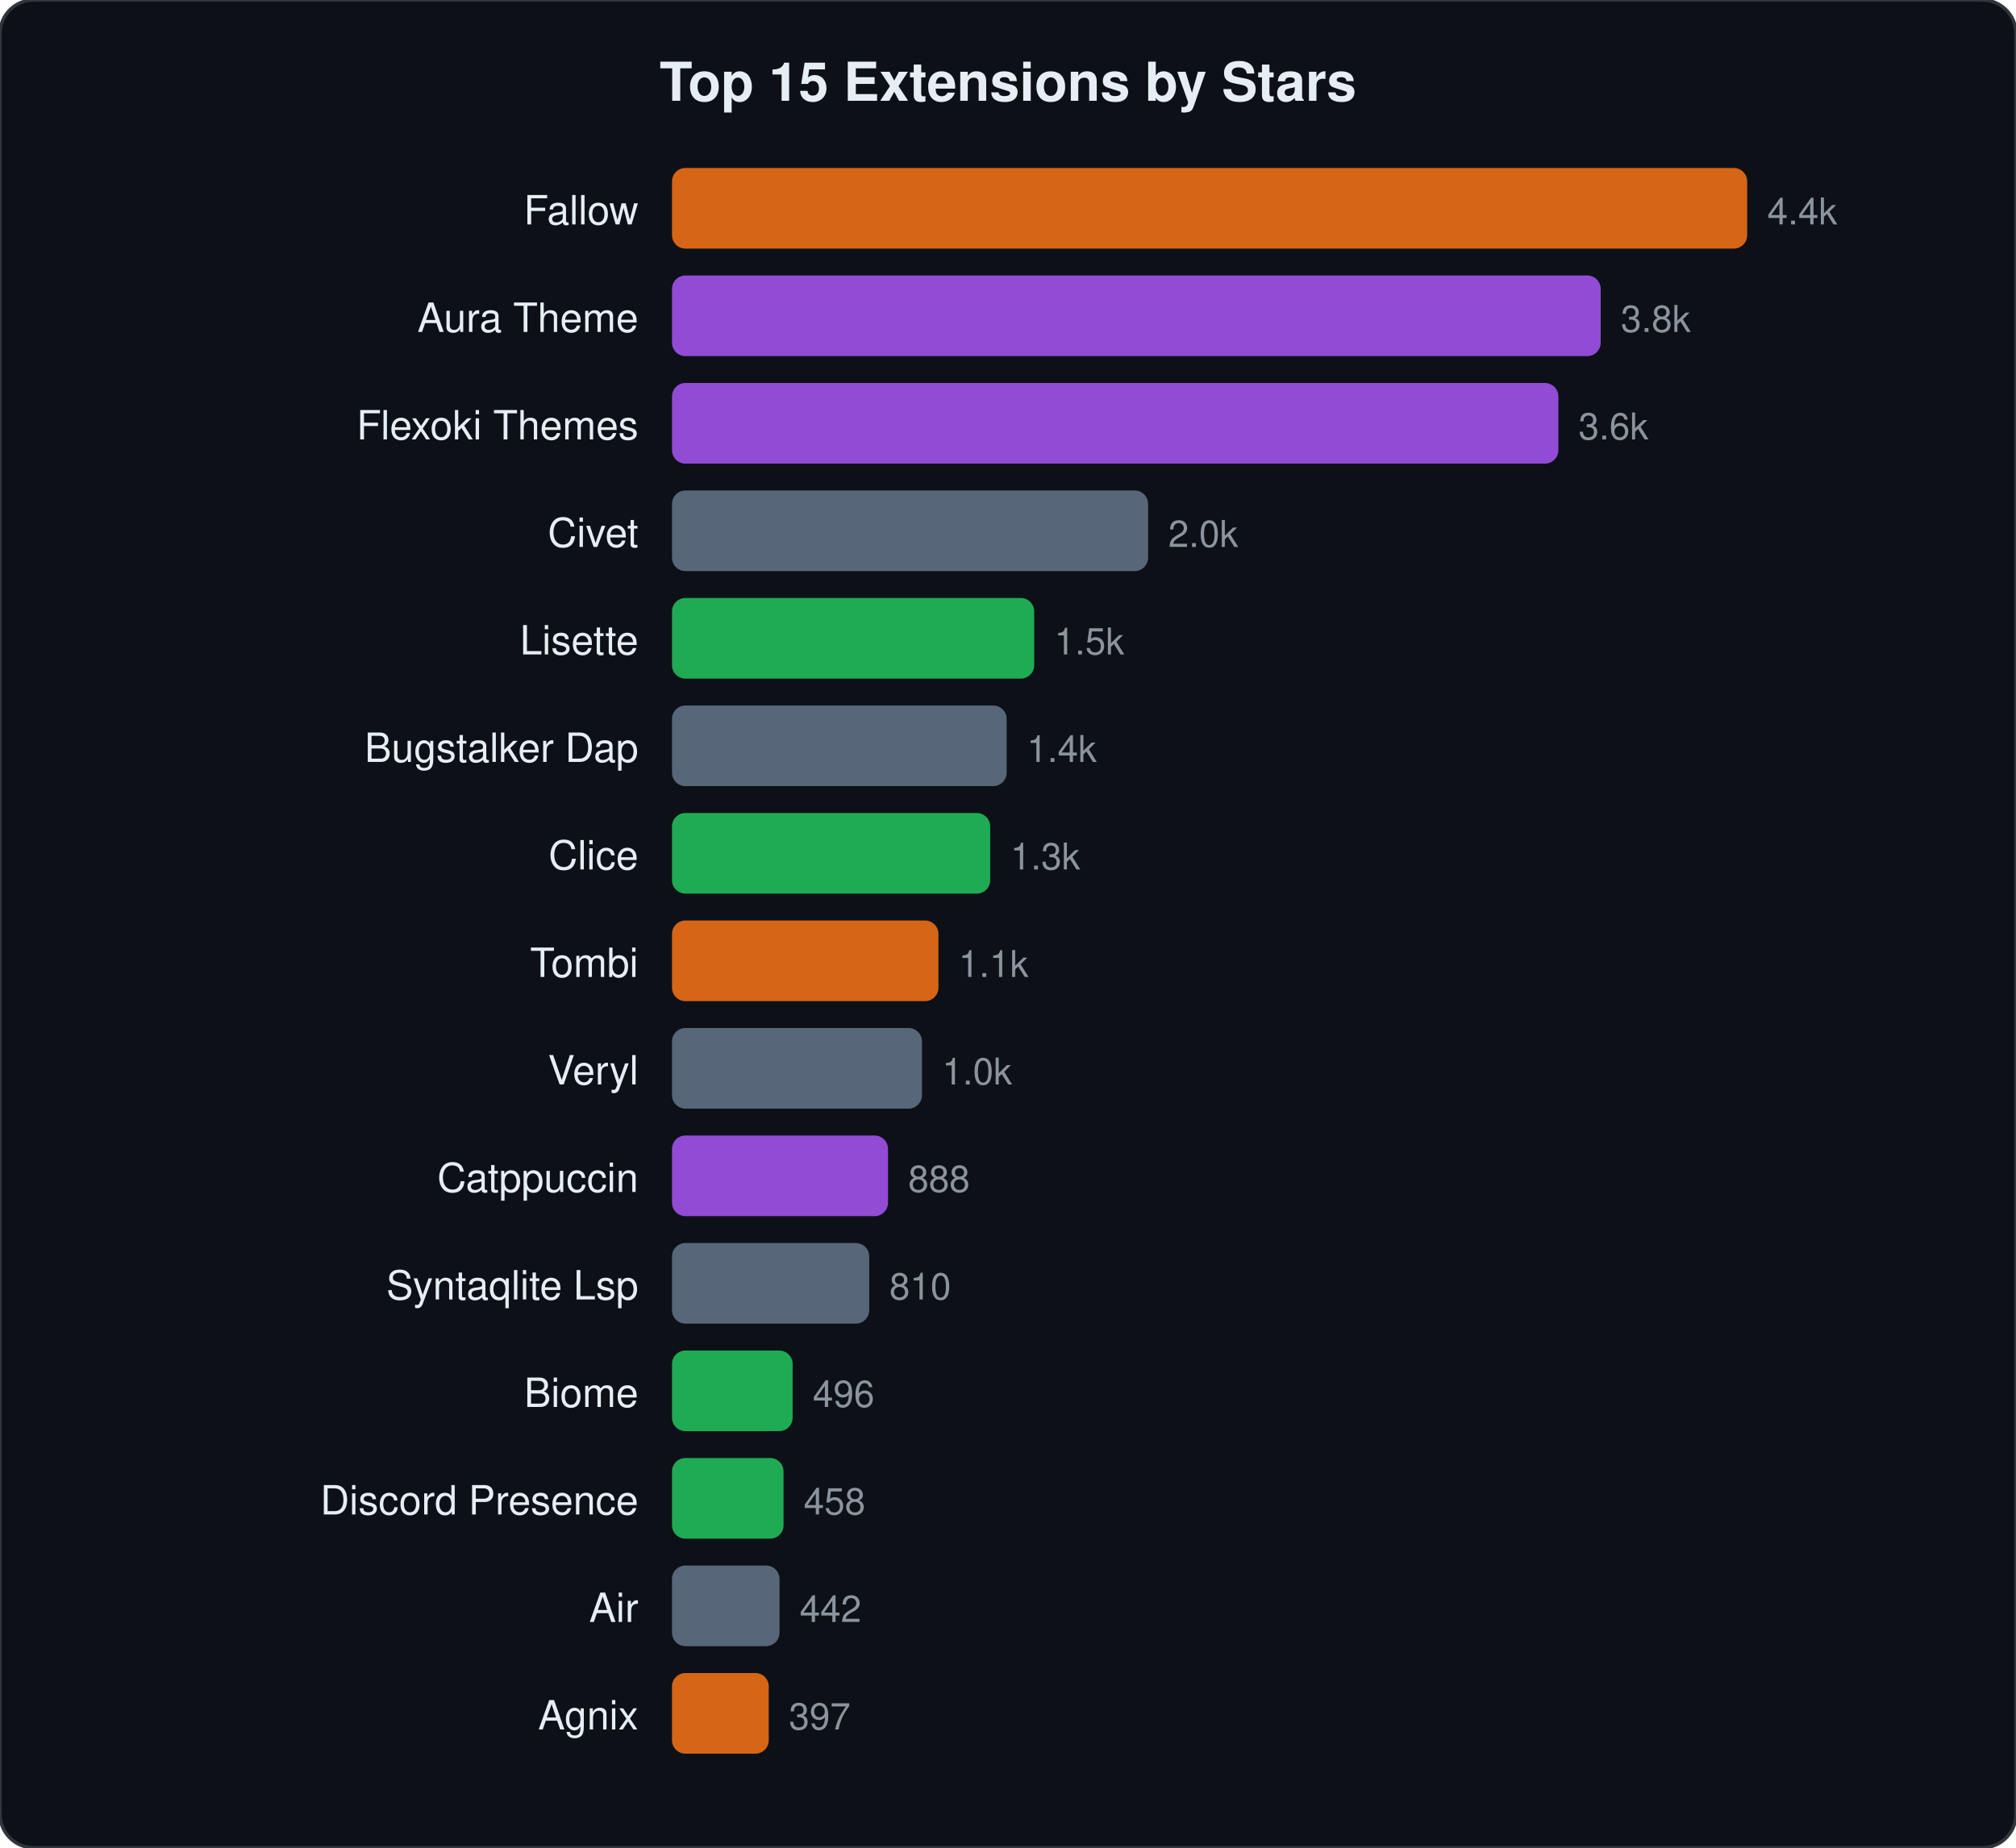
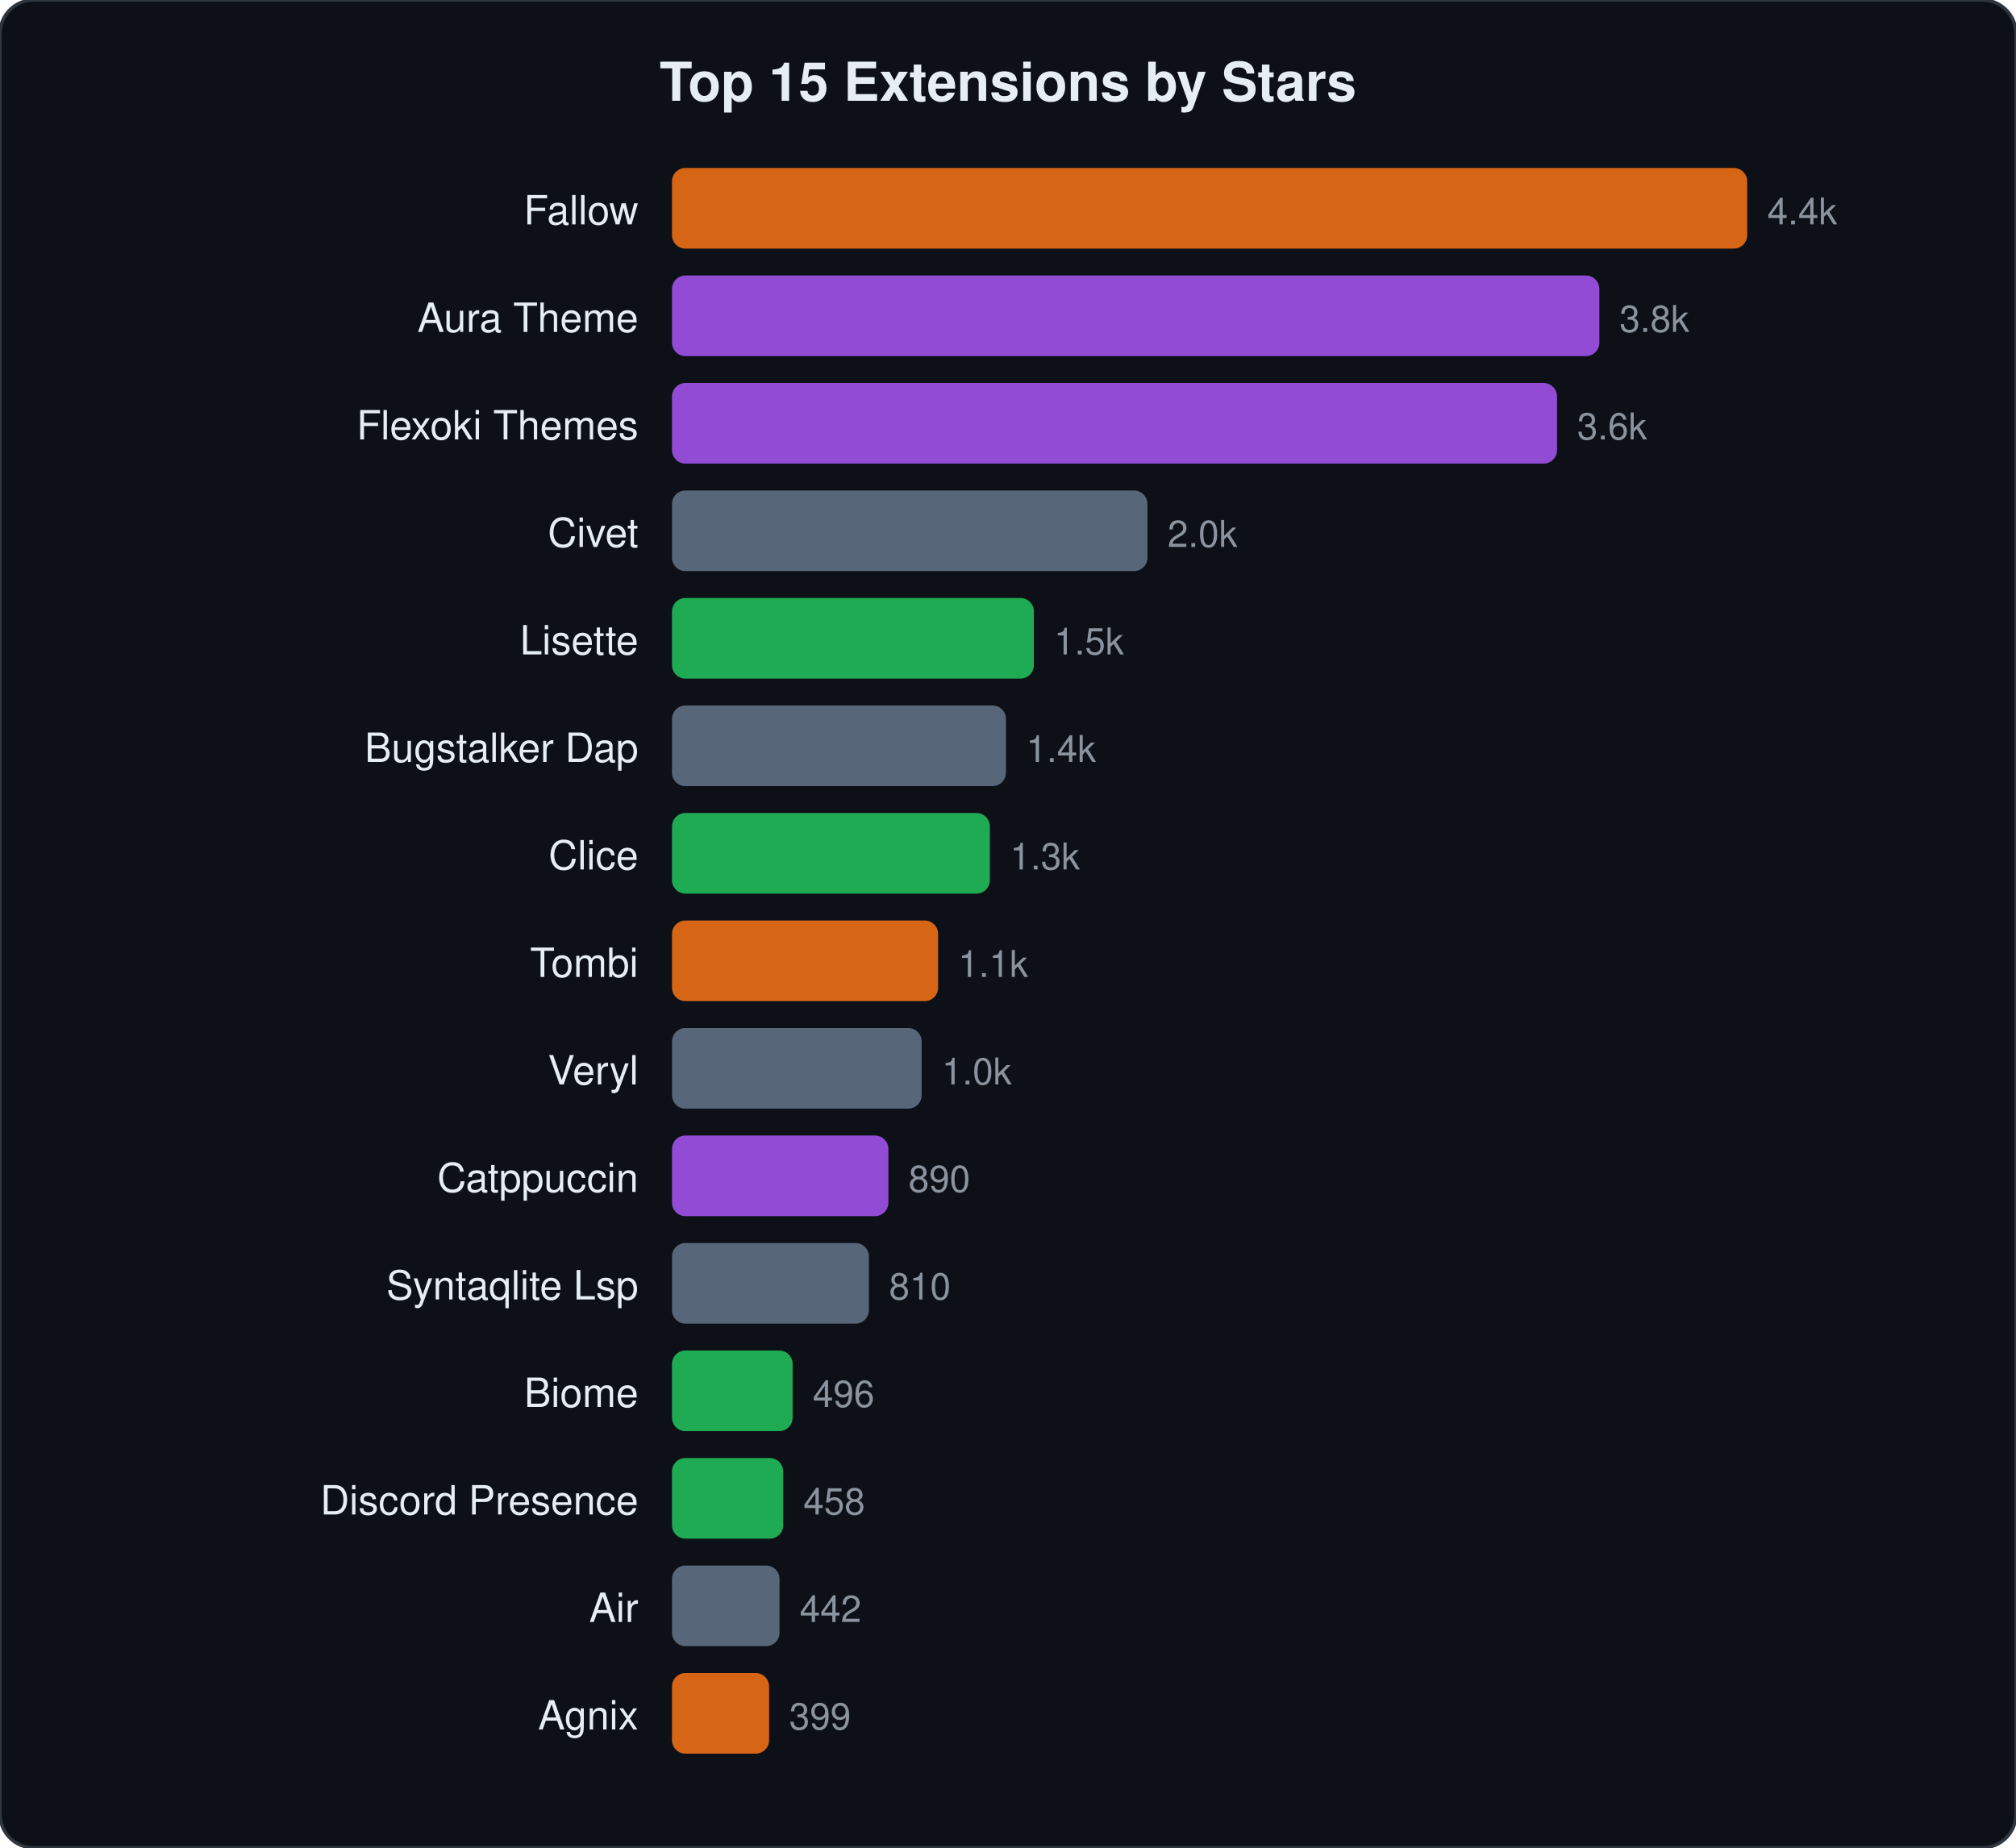
<svg xmlns="http://www.w3.org/2000/svg" viewBox="0 0 600 550" width="600" height="550">
  <style>text{font-family:-apple-system,BlinkMacSystemFont,"Segoe UI",Helvetica,Arial,sans-serif;fill:#e6edf3}.name{font-size:12px}.stars{font-size:11px;fill:#8b949e}.title{font-size:16px;font-weight:600}</style>
  <rect width="600" height="550" rx="10" fill="#0d1117" stroke="#30363d" stroke-width="1" />
  <text x="300" y="30" text-anchor="middle" class="title">Top 15 Extensions by Stars</text>
  <text x="190" y="66.8" text-anchor="end" class="name">Fallow</text>
  <rect x="200" y="50.0" width="320.0" height="24" rx="4" fill="#f97316" opacity="0.85" />
  <text x="526.0" y="66.8" class="stars">4.4k</text>
  <text x="190" y="98.8" text-anchor="end" class="name">Aura Theme</text>
-   <rect x="200" y="82.0" width="276.4" height="24" rx="4" fill="#a855f7" opacity="0.85" />
-   <text x="482.4" y="98.8" class="stars">3.8k</text>
+   <rect x="200" y="82.0" width="276.0" height="24" rx="4" fill="#a855f7" opacity="0.85" />
+   <text x="482.0" y="98.8" class="stars">3.8k</text>
  <text x="190" y="130.8" text-anchor="end" class="name">Flexoki Themes</text>
-   <rect x="200" y="114.0" width="263.8" height="24" rx="4" fill="#a855f7" opacity="0.85" />
-   <text x="469.8" y="130.8" class="stars">3.6k</text>
+   <rect x="200" y="114.0" width="263.4" height="24" rx="4" fill="#a855f7" opacity="0.85" />
+   <text x="469.4" y="130.8" class="stars">3.6k</text>
  <text x="190" y="162.8" text-anchor="end" class="name">Civet</text>
-   <rect x="200" y="146.0" width="141.7" height="24" rx="4" fill="#64748b" opacity="0.85" />
-   <text x="347.7" y="162.8" class="stars">2.0k</text>
+   <rect x="200" y="146.0" width="141.5" height="24" rx="4" fill="#64748b" opacity="0.85" />
+   <text x="347.5" y="162.8" class="stars">2.0k</text>
  <text x="190" y="194.8" text-anchor="end" class="name">Lisette</text>
-   <rect x="200" y="178.0" width="107.8" height="24" rx="4" fill="#22c55e" opacity="0.85" />
-   <text x="313.8" y="194.8" class="stars">1.5k</text>
+   <rect x="200" y="178.0" width="107.7" height="24" rx="4" fill="#22c55e" opacity="0.85" />
+   <text x="313.7" y="194.8" class="stars">1.5k</text>
  <text x="190" y="226.8" text-anchor="end" class="name">Bugstalker Dap</text>
-   <rect x="200" y="210.0" width="99.6" height="24" rx="4" fill="#64748b" opacity="0.85" />
-   <text x="305.6" y="226.8" class="stars">1.4k</text>
+   <rect x="200" y="210.0" width="99.4" height="24" rx="4" fill="#64748b" opacity="0.85" />
+   <text x="305.4" y="226.8" class="stars">1.4k</text>
  <text x="190" y="258.8" text-anchor="end" class="name">Clice</text>
-   <rect x="200" y="242.0" width="94.7" height="24" rx="4" fill="#22c55e" opacity="0.85" />
-   <text x="300.7" y="258.8" class="stars">1.3k</text>
+   <rect x="200" y="242.0" width="94.6" height="24" rx="4" fill="#22c55e" opacity="0.85" />
+   <text x="300.6" y="258.8" class="stars">1.3k</text>
  <text x="190" y="290.8" text-anchor="end" class="name">Tombi</text>
-   <rect x="200" y="274.0" width="79.3" height="24" rx="4" fill="#f97316" opacity="0.85" />
-   <text x="285.3" y="290.8" class="stars">1.1k</text>
+   <rect x="200" y="274.0" width="79.2" height="24" rx="4" fill="#f97316" opacity="0.85" />
+   <text x="285.2" y="290.8" class="stars">1.1k</text>
  <text x="190" y="322.8" text-anchor="end" class="name">Veryl</text>
-   <rect x="200" y="306.0" width="74.4" height="24" rx="4" fill="#64748b" opacity="0.85" />
-   <text x="280.4" y="322.8" class="stars">1.0k</text>
+   <rect x="200" y="306.0" width="74.3" height="24" rx="4" fill="#64748b" opacity="0.85" />
+   <text x="280.3" y="322.8" class="stars">1.0k</text>
  <text x="190" y="354.8" text-anchor="end" class="name">Catppuccin</text>
-   <rect x="200" y="338.0" width="64.3" height="24" rx="4" fill="#a855f7" opacity="0.85" />
-   <text x="270.3" y="354.8" class="stars">888</text>
+   <rect x="200" y="338.0" width="64.4" height="24" rx="4" fill="#a855f7" opacity="0.85" />
+   <text x="270.4" y="354.8" class="stars">890</text>
  <text x="190" y="386.8" text-anchor="end" class="name">Syntaqlite Lsp</text>
-   <rect x="200" y="370.0" width="58.7" height="24" rx="4" fill="#64748b" opacity="0.85" />
-   <text x="264.7" y="386.8" class="stars">810</text>
+   <rect x="200" y="370.0" width="58.6" height="24" rx="4" fill="#64748b" opacity="0.85" />
+   <text x="264.6" y="386.8" class="stars">810</text>
  <text x="190" y="418.8" text-anchor="end" class="name">Biome</text>
  <rect x="200" y="402.0" width="35.9" height="24" rx="4" fill="#22c55e" opacity="0.85" />
  <text x="241.9" y="418.8" class="stars">496</text>
  <text x="190" y="450.8" text-anchor="end" class="name">Discord Presence</text>
-   <rect x="200" y="434.0" width="33.2" height="24" rx="4" fill="#22c55e" opacity="0.85" />
-   <text x="239.2" y="450.8" class="stars">458</text>
+   <rect x="200" y="434.0" width="33.1" height="24" rx="4" fill="#22c55e" opacity="0.85" />
+   <text x="239.1" y="450.8" class="stars">458</text>
  <text x="190" y="482.8" text-anchor="end" class="name">Air</text>
  <rect x="200" y="466.0" width="32.0" height="24" rx="4" fill="#64748b" opacity="0.85" />
  <text x="238.0" y="482.8" class="stars">442</text>
  <text x="190" y="514.8" text-anchor="end" class="name">Agnix</text>
-   <rect x="200" y="498.0" width="28.8" height="24" rx="4" fill="#f97316" opacity="0.85" />
-   <text x="234.8" y="514.8" class="stars">397</text>
+   <rect x="200" y="498.0" width="28.9" height="24" rx="4" fill="#f97316" opacity="0.85" />
+   <text x="234.9" y="514.8" class="stars">399</text>
</svg>
